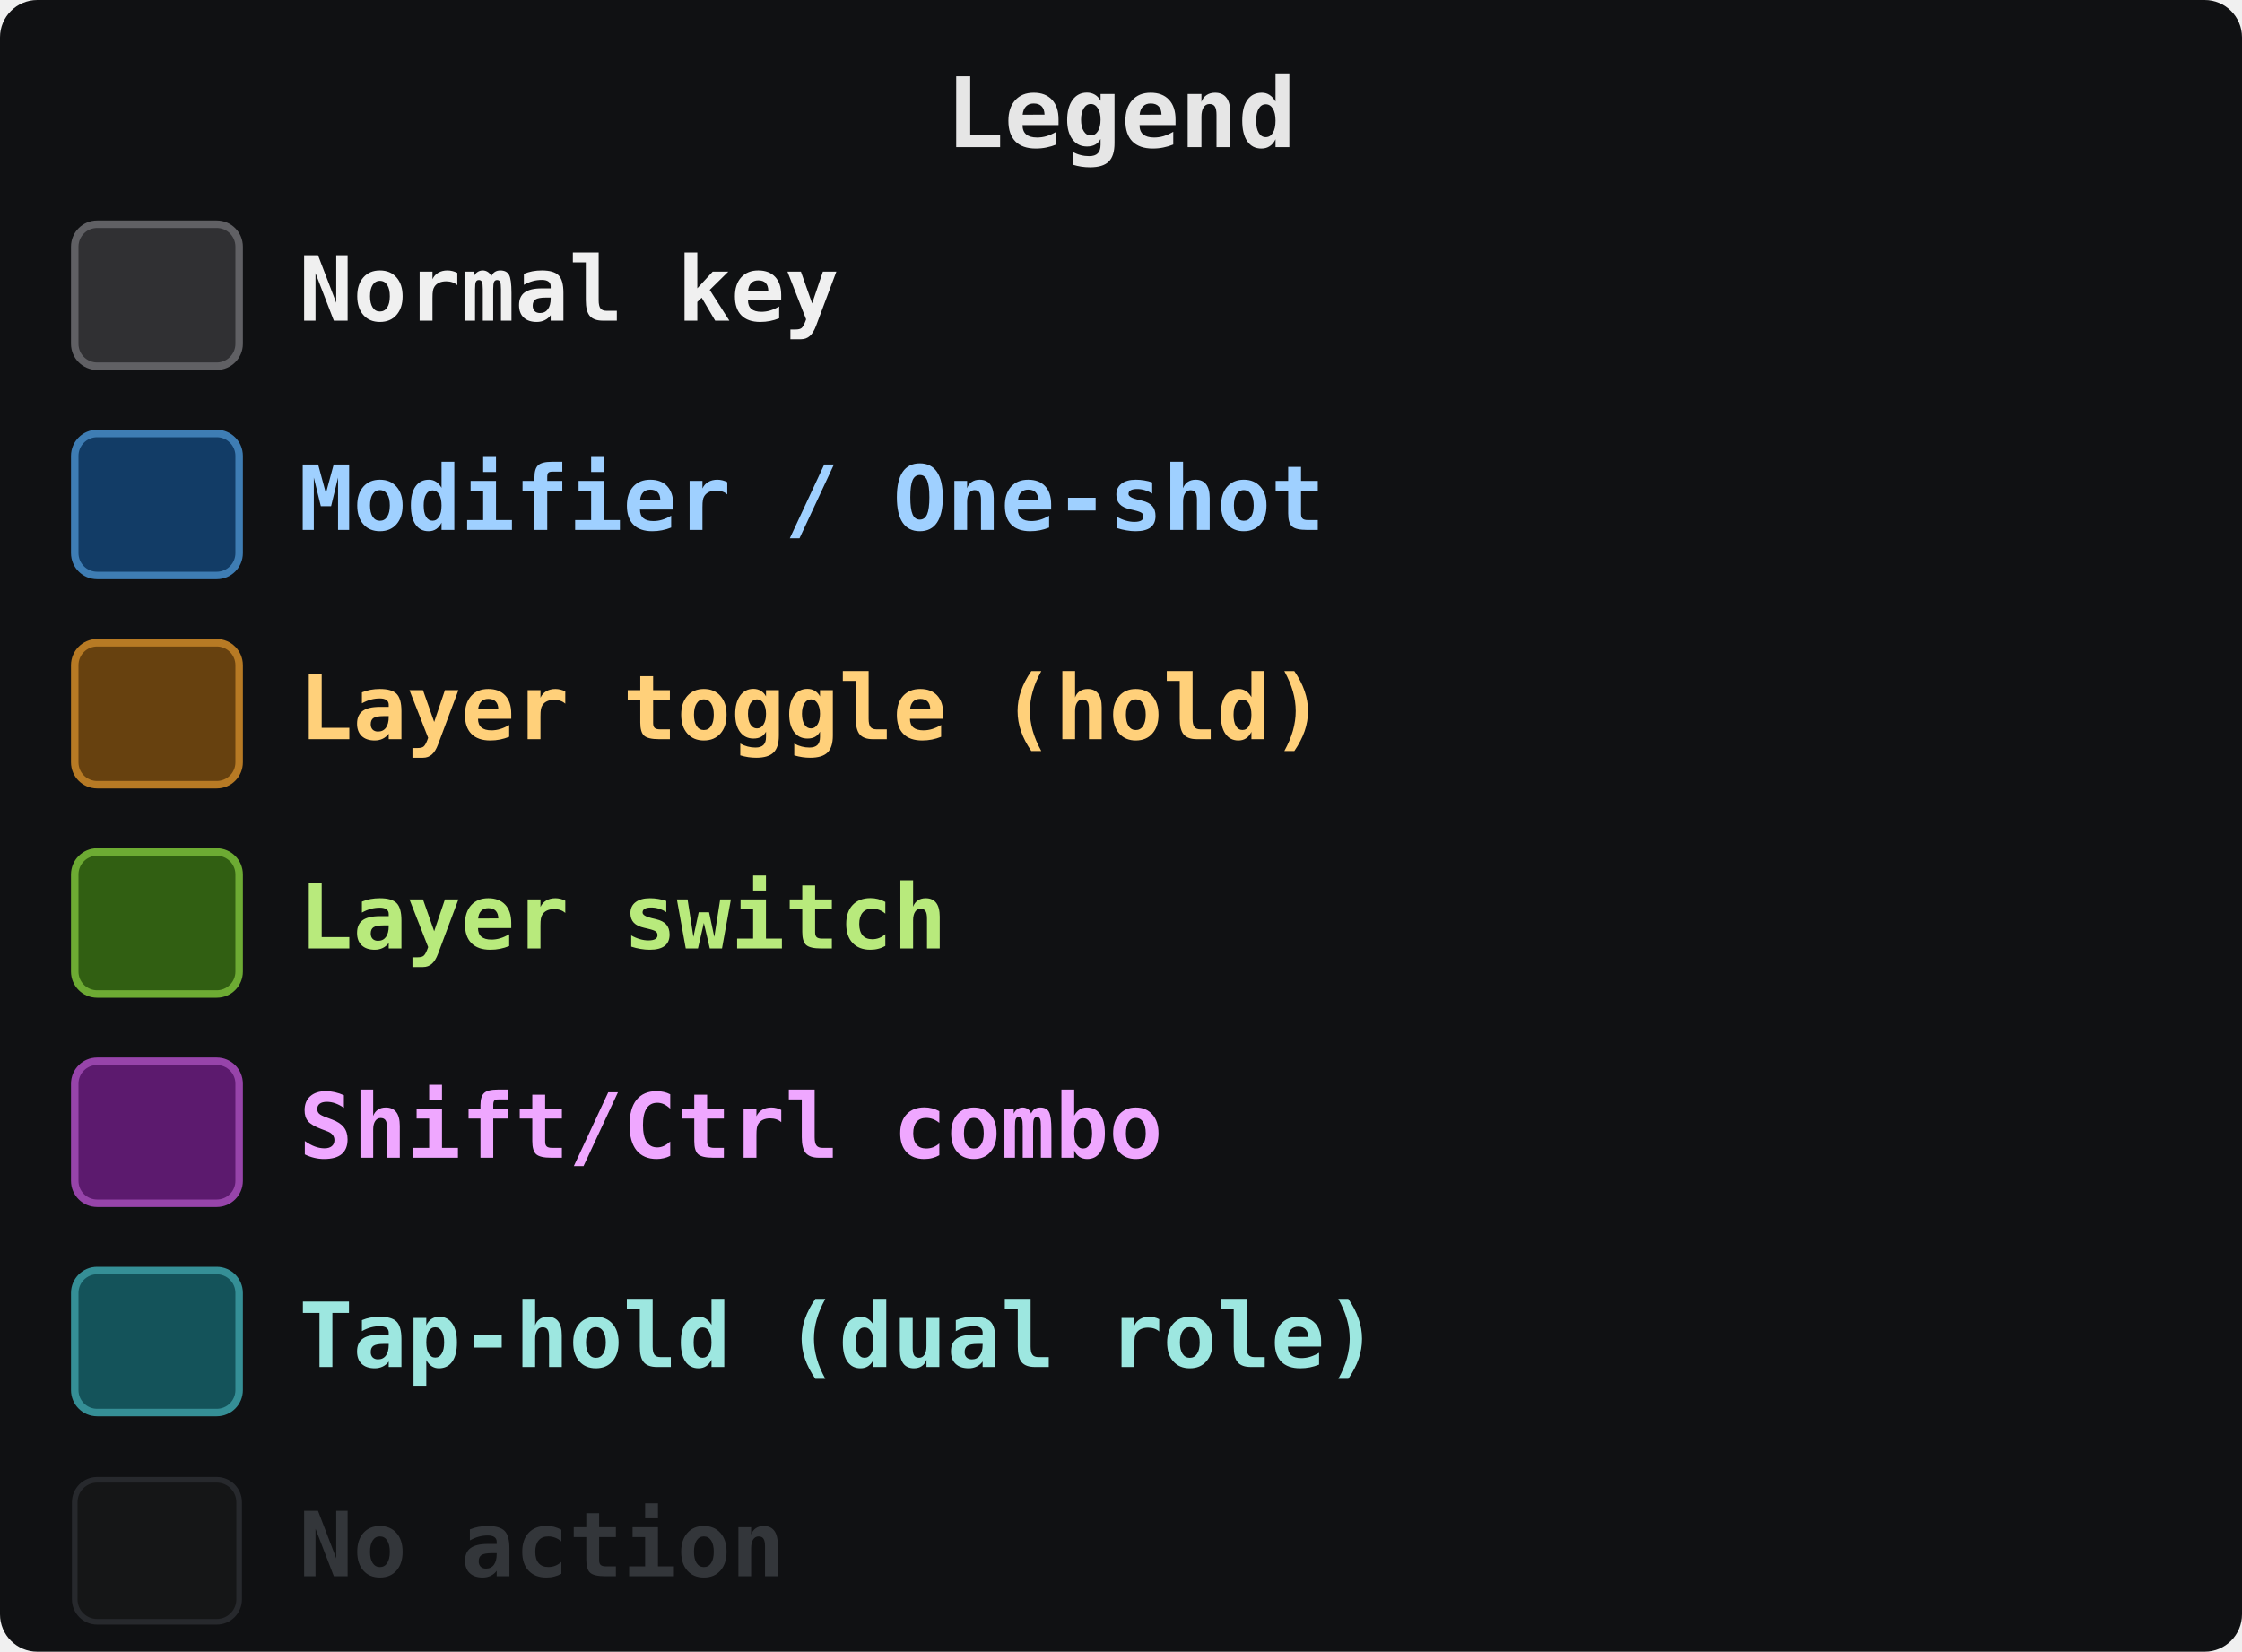
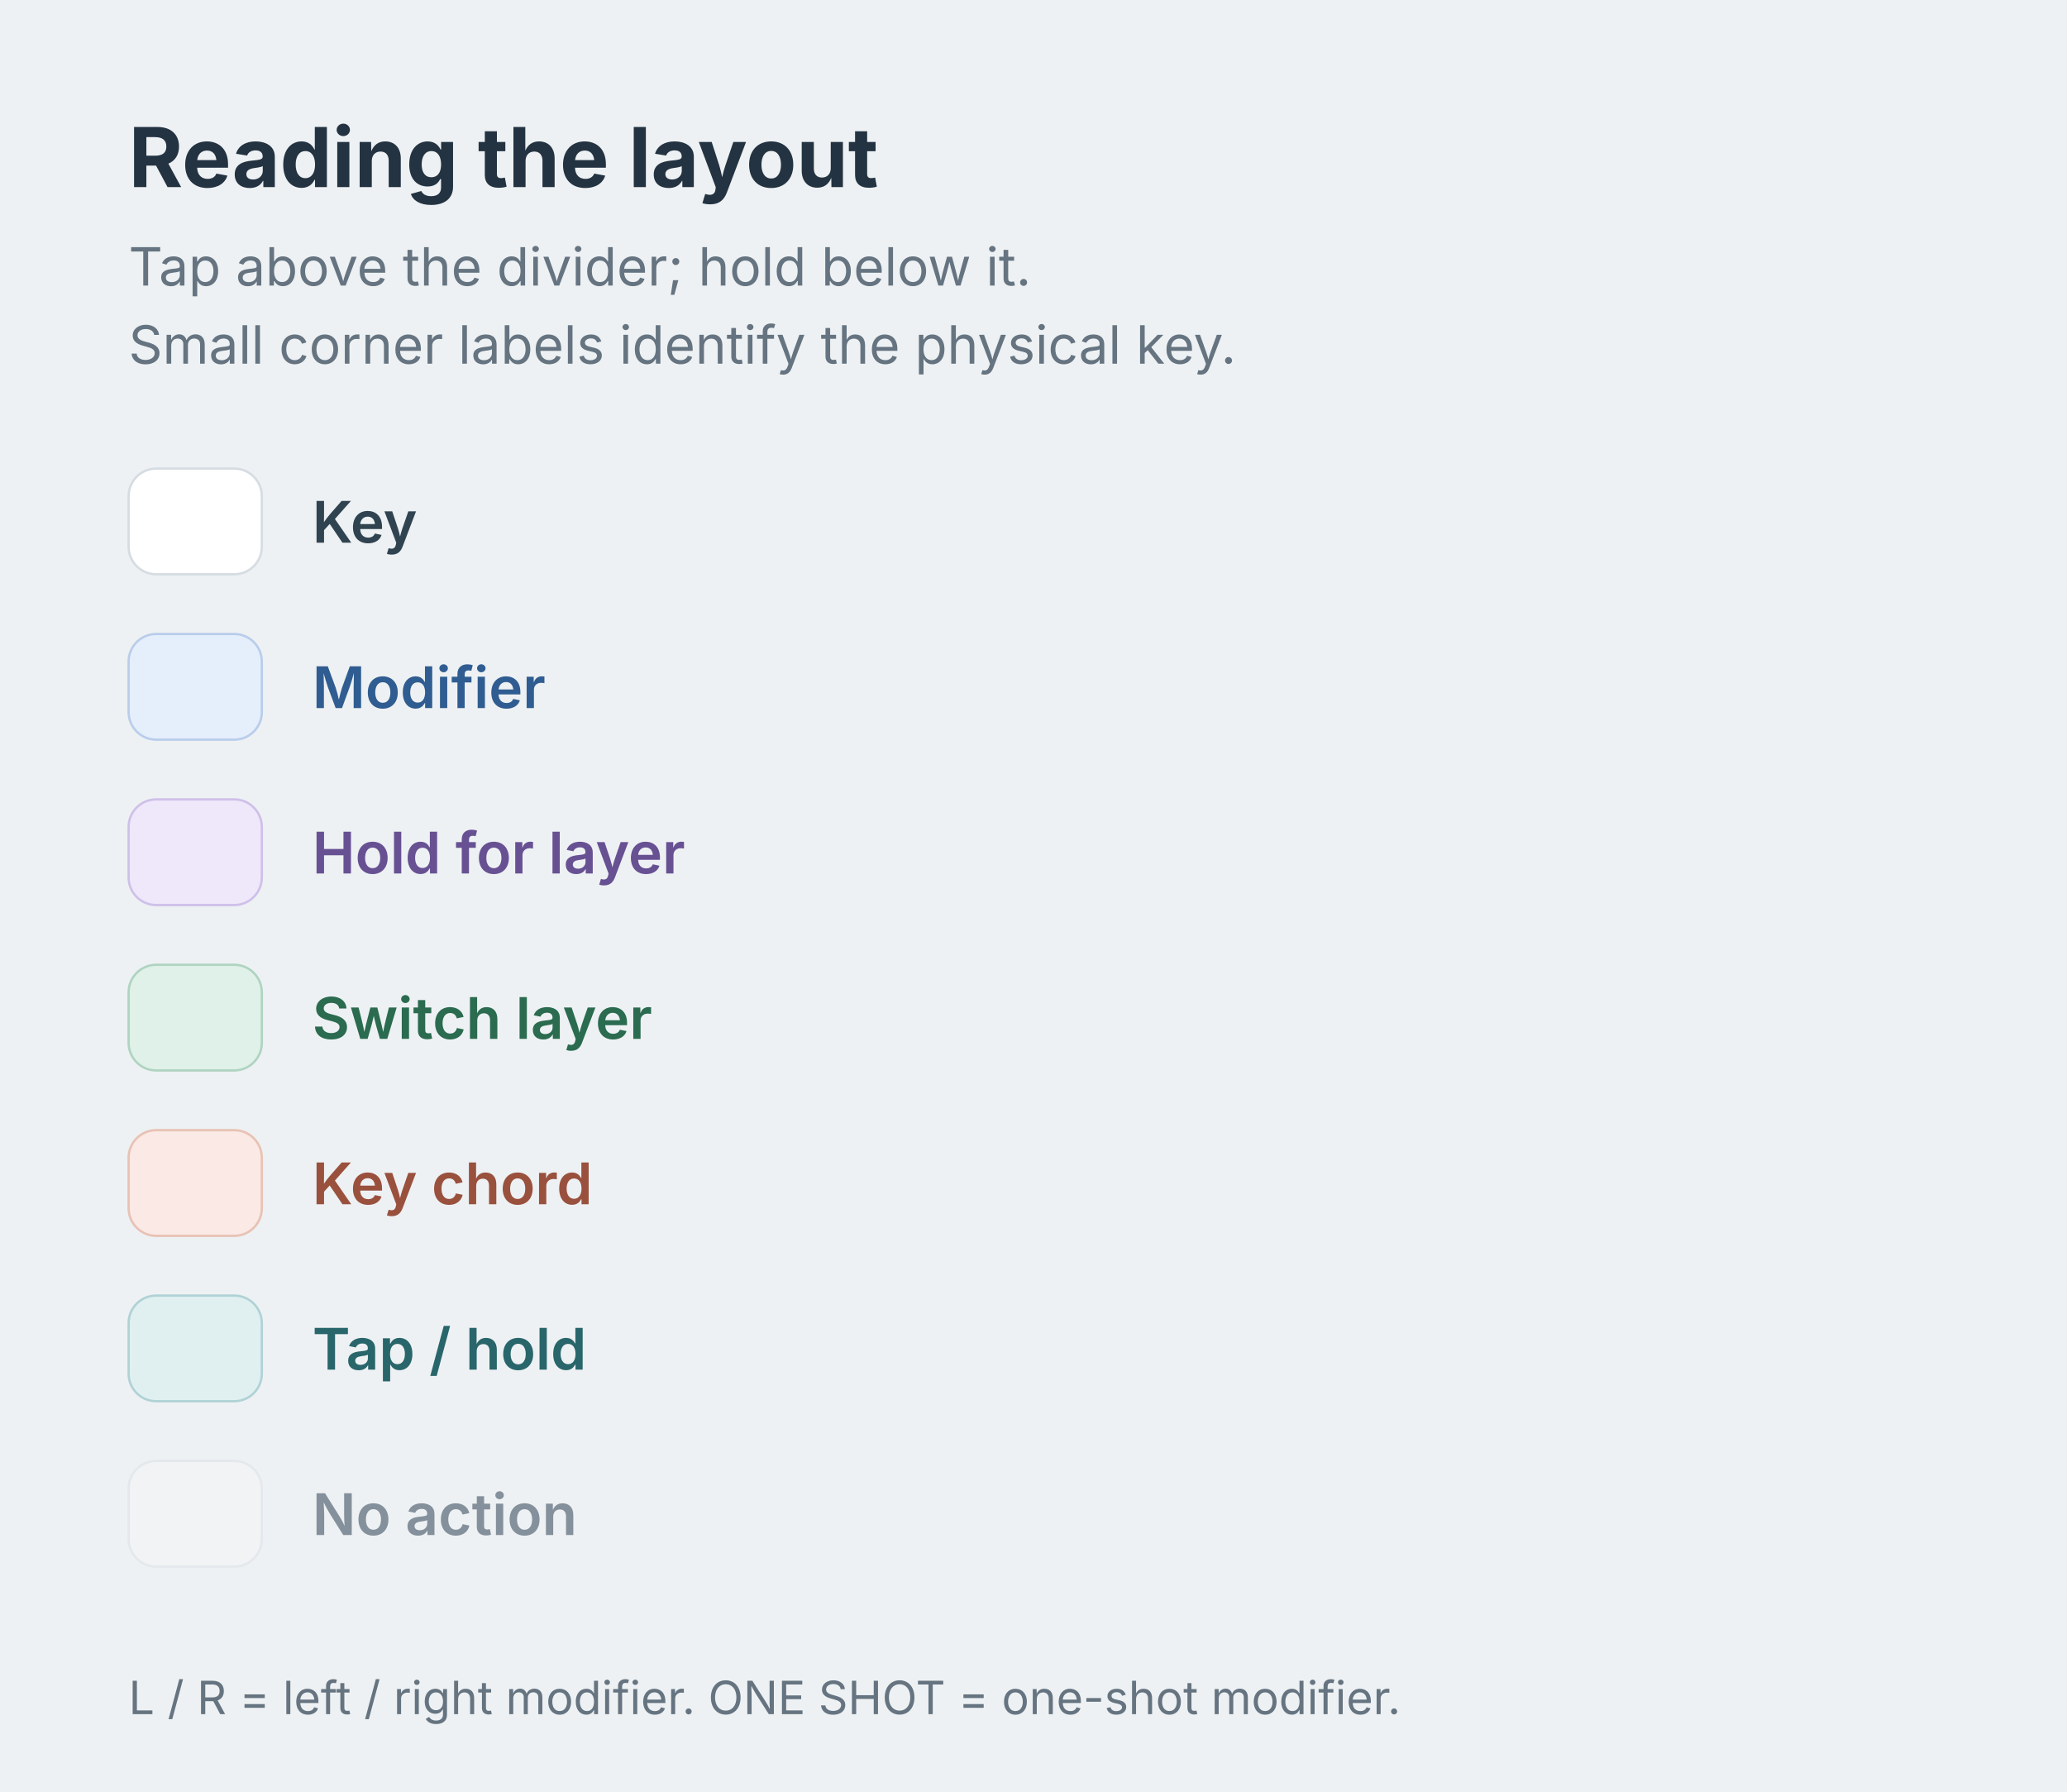
- <svg xmlns="http://www.w3.org/2000/svg" width="600" height="442">
+ <svg xmlns="http://www.w3.org/2000/svg" width="900" height="780" viewBox="0 0 900 780" role="img">
  <defs>
-     <style>
-     text { font-family: 'JetBrains Mono', 'Cascadia Mono', 'Consolas', 'Menlo', monospace; letter-spacing: 0; }
-   </style>
+     <style>text { font-family: 'Segoe UI', 'Inter', 'Helvetica Neue', Arial, sans-serif; }</style>
  </defs>
-   <rect width="600" height="442" fill="#101113" rx="10" />
-   <text x="300" y="32" text-anchor="middle" dominant-baseline="middle" font-size="26" fill="#e6e6e6" font-weight="700">Legend</text>
-   <rect x="20" y="60" width="44" height="38" rx="6" fill="#303033" stroke="#606064" stroke-width="2" />
-   <text x="80" y="79" dominant-baseline="middle" font-size="24" fill="#f0f0f0" font-weight="600">Normal key</text>
-   <rect x="20" y="116" width="44" height="38" rx="6" fill="#123c66" stroke="#3e7db4" stroke-width="2" />
-   <text x="80" y="135" dominant-baseline="middle" font-size="24" fill="#9fd0ff" font-weight="600">Modifier / One-shot</text>
-   <rect x="20" y="172" width="44" height="38" rx="6" fill="#67410f" stroke="#b77a24" stroke-width="2" />
-   <text x="80" y="191" dominant-baseline="middle" font-size="24" fill="#ffd07a" font-weight="600">Layer toggle (hold)</text>
-   <rect x="20" y="228" width="44" height="38" rx="6" fill="#315f12" stroke="#6dab33" stroke-width="2" />
-   <text x="80" y="247" dominant-baseline="middle" font-size="24" fill="#b8ea7c" font-weight="600">Layer switch</text>
-   <rect x="20" y="284" width="44" height="38" rx="6" fill="#5c1a6e" stroke="#9744aa" stroke-width="2" />
-   <text x="80" y="303" dominant-baseline="middle" font-size="24" fill="#efa7ff" font-weight="600">Shift/Ctrl combo</text>
-   <rect x="20" y="340" width="44" height="38" rx="6" fill="#14535a" stroke="#358f96" stroke-width="2" />
-   <text x="80" y="359" dominant-baseline="middle" font-size="24" fill="#9de7e0" font-weight="600">Tap-hold (dual role)</text>
-   <rect x="20" y="396" width="44" height="38" rx="6" fill="#151617" stroke="#27292d" stroke-width="1.5" />
-   <text x="80" y="415" dominant-baseline="middle" font-size="24" fill="#33363a" font-weight="600">No action</text>
+   <rect width="900" height="780" fill="#eef1f3" />
+   <text x="56" y="68" font-size="36" fill="#233342" font-weight="700" text-anchor="start" dominant-baseline="middle">Reading the layout</text>
+   <text x="56" y="116" font-size="23" fill="#657480" font-weight="400" text-anchor="start" dominant-baseline="middle">Tap above the divider; hold below it.</text>
+   <text x="56" y="150" font-size="23" fill="#657480" font-weight="400" text-anchor="start" dominant-baseline="middle">Small corner labels identify the physical key.</text>
+   <rect x="56" y="204" width="58" height="46" rx="12" fill="#ffffff" stroke="#d5dce2" />
+   <text x="136" y="227" font-size="25" fill="#304351" font-weight="600" text-anchor="start" dominant-baseline="middle">Key</text>
+   <rect x="56" y="276" width="58" height="46" rx="12" fill="#e5eefb" stroke="#b9cdeb" />
+   <text x="136" y="299" font-size="25" fill="#305d91" font-weight="600" text-anchor="start" dominant-baseline="middle">Modifier</text>
+   <rect x="56" y="348" width="58" height="46" rx="12" fill="#eee8fa" stroke="#cfc0e9" />
+   <text x="136" y="371" font-size="25" fill="#675193" font-weight="600" text-anchor="start" dominant-baseline="middle">Hold for layer</text>
+   <rect x="56" y="420" width="58" height="46" rx="12" fill="#e0f1e9" stroke="#afd4c1" />
+   <text x="136" y="443" font-size="25" fill="#2b6b50" font-weight="600" text-anchor="start" dominant-baseline="middle">Switch layer</text>
+   <rect x="56" y="492" width="58" height="46" rx="12" fill="#fae9e4" stroke="#e8c2b5" />
+   <text x="136" y="515" font-size="25" fill="#99513e" font-weight="600" text-anchor="start" dominant-baseline="middle">Key chord</text>
+   <rect x="56" y="564" width="58" height="46" rx="12" fill="#e0f0f1" stroke="#b0d2d5" />
+   <text x="136" y="587" font-size="25" fill="#28666b" font-weight="600" text-anchor="start" dominant-baseline="middle">Tap / hold</text>
+   <rect x="56" y="636" width="58" height="46" rx="12" fill="#f1f3f5" stroke="#e4e8ec" />
+   <text x="136" y="659" font-size="25" fill="#84909b" font-weight="600" text-anchor="start" dominant-baseline="middle">No action</text>
+   <text x="56" y="739" font-size="20" fill="#657480" font-weight="400" text-anchor="start" dominant-baseline="middle">L / R = left / right modifier. ONE SHOT = one-shot modifier.</text>
</svg>
